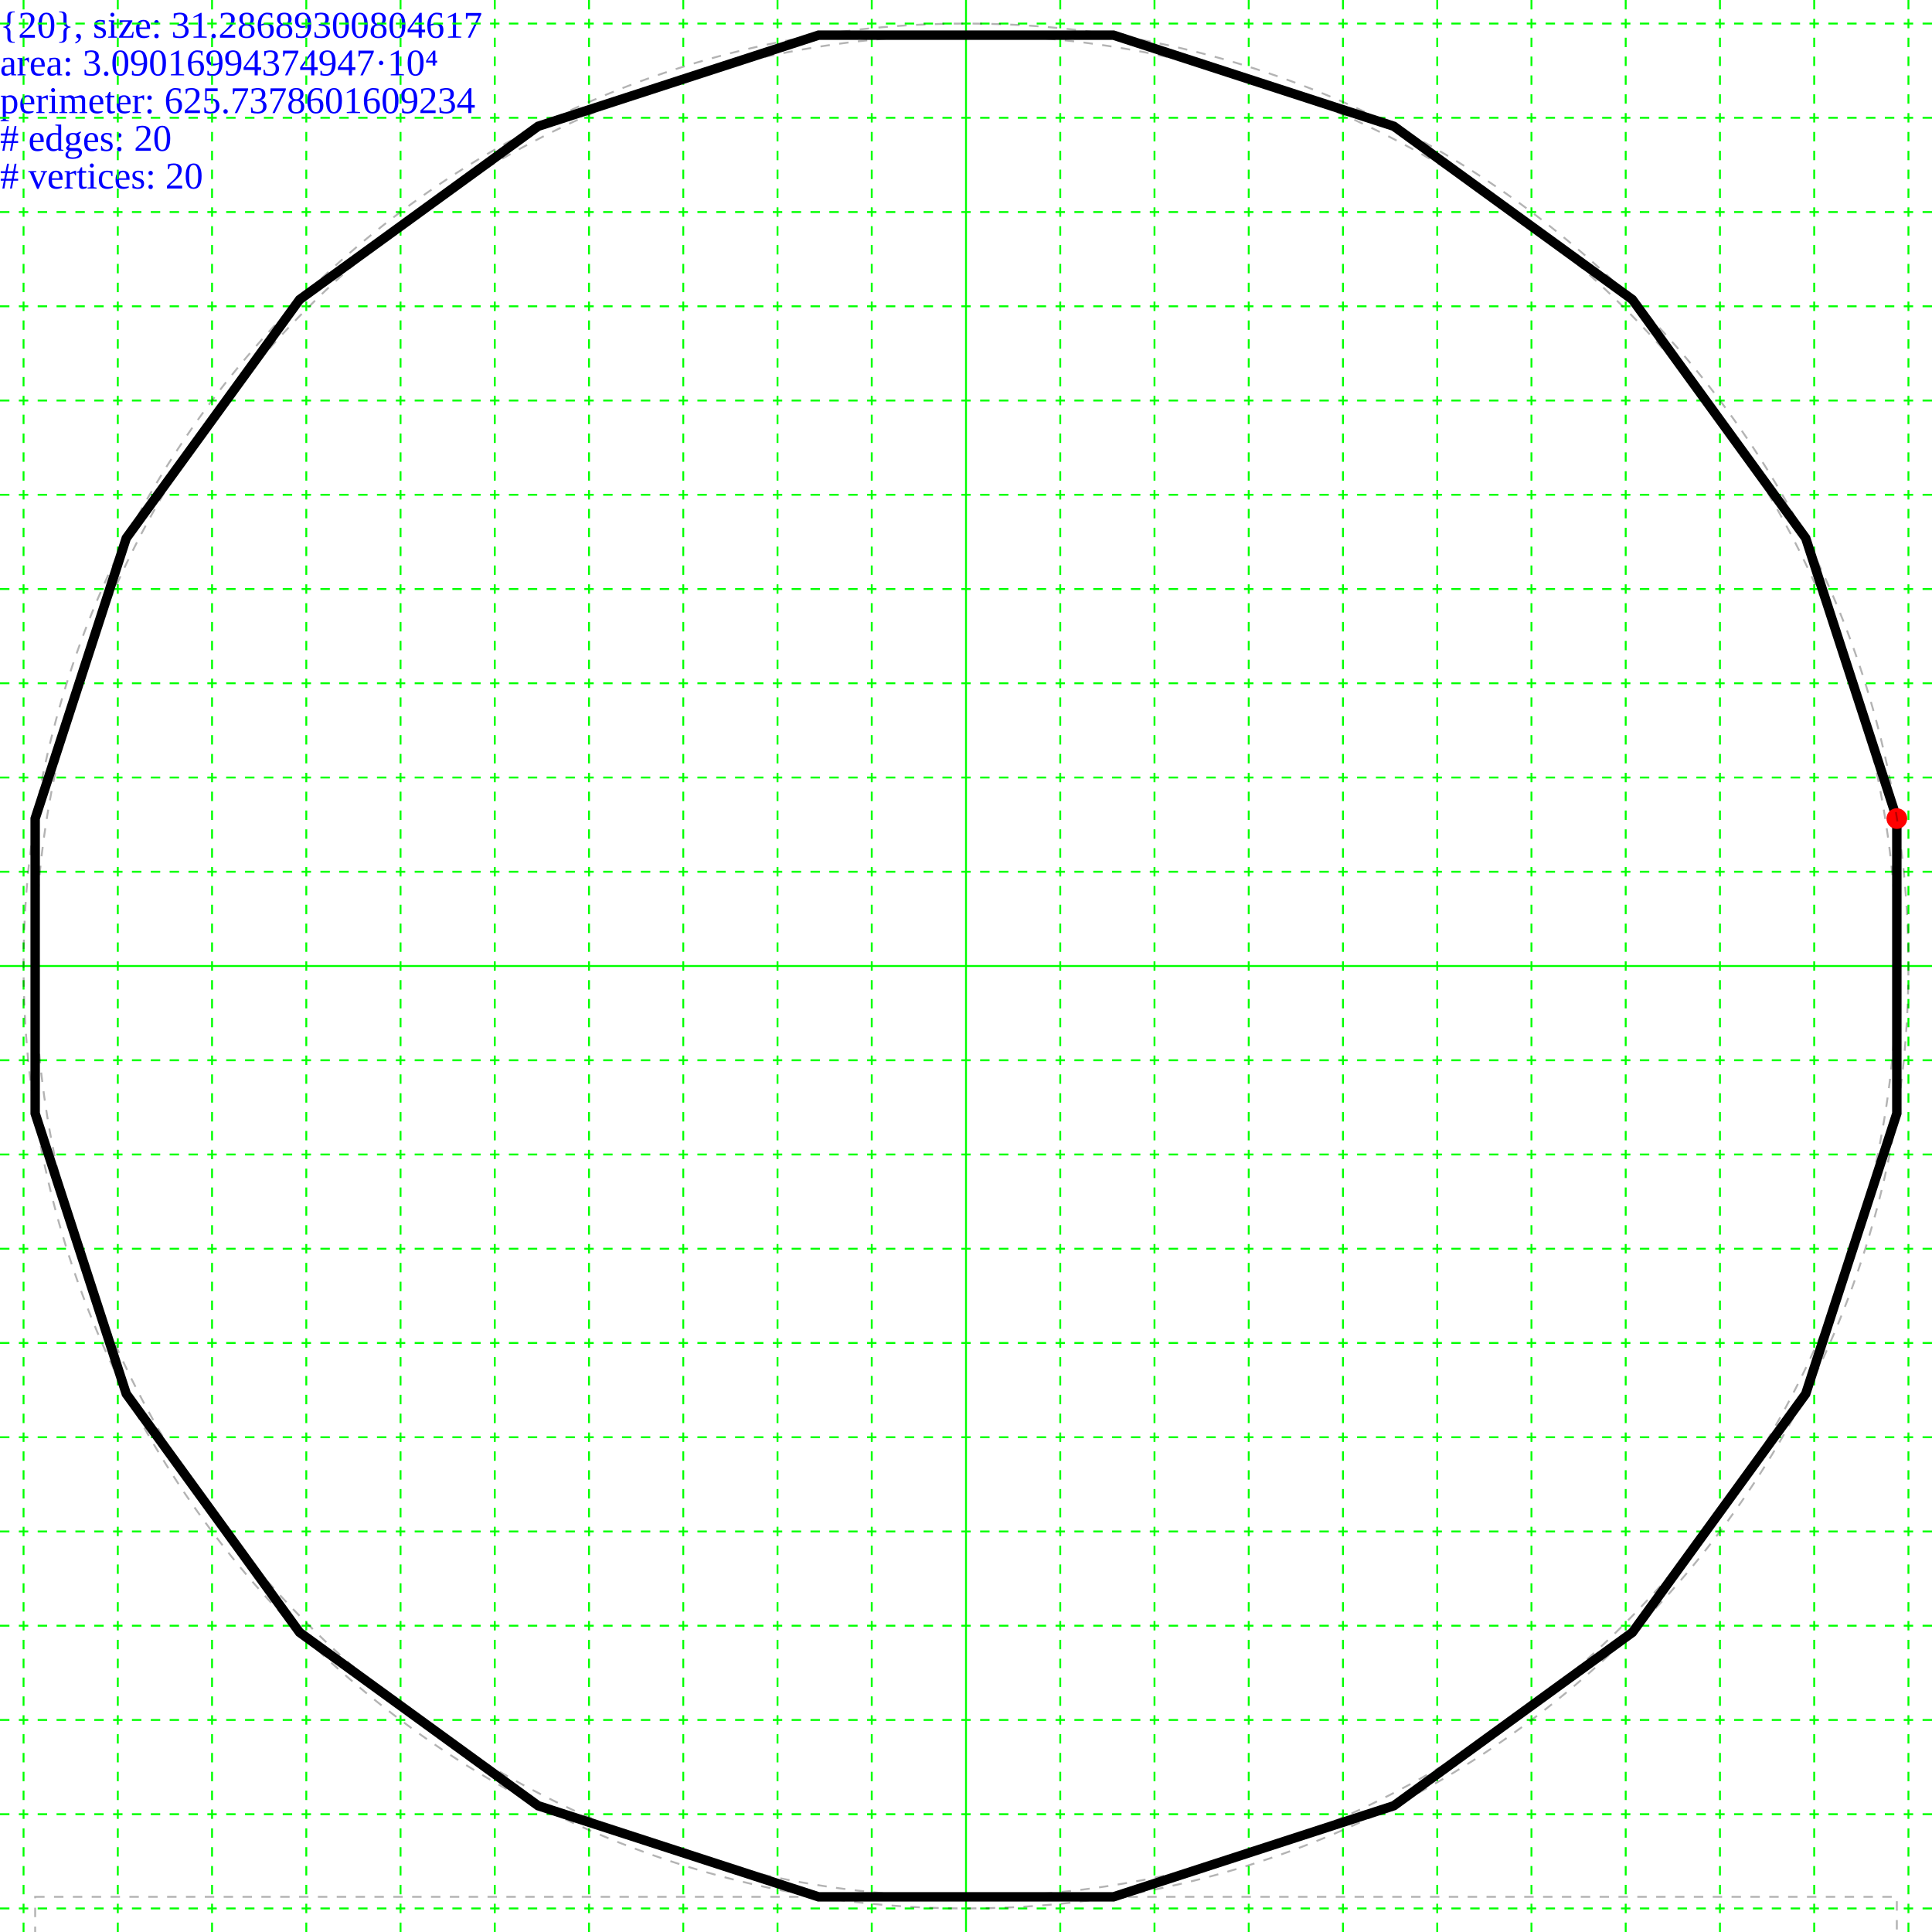
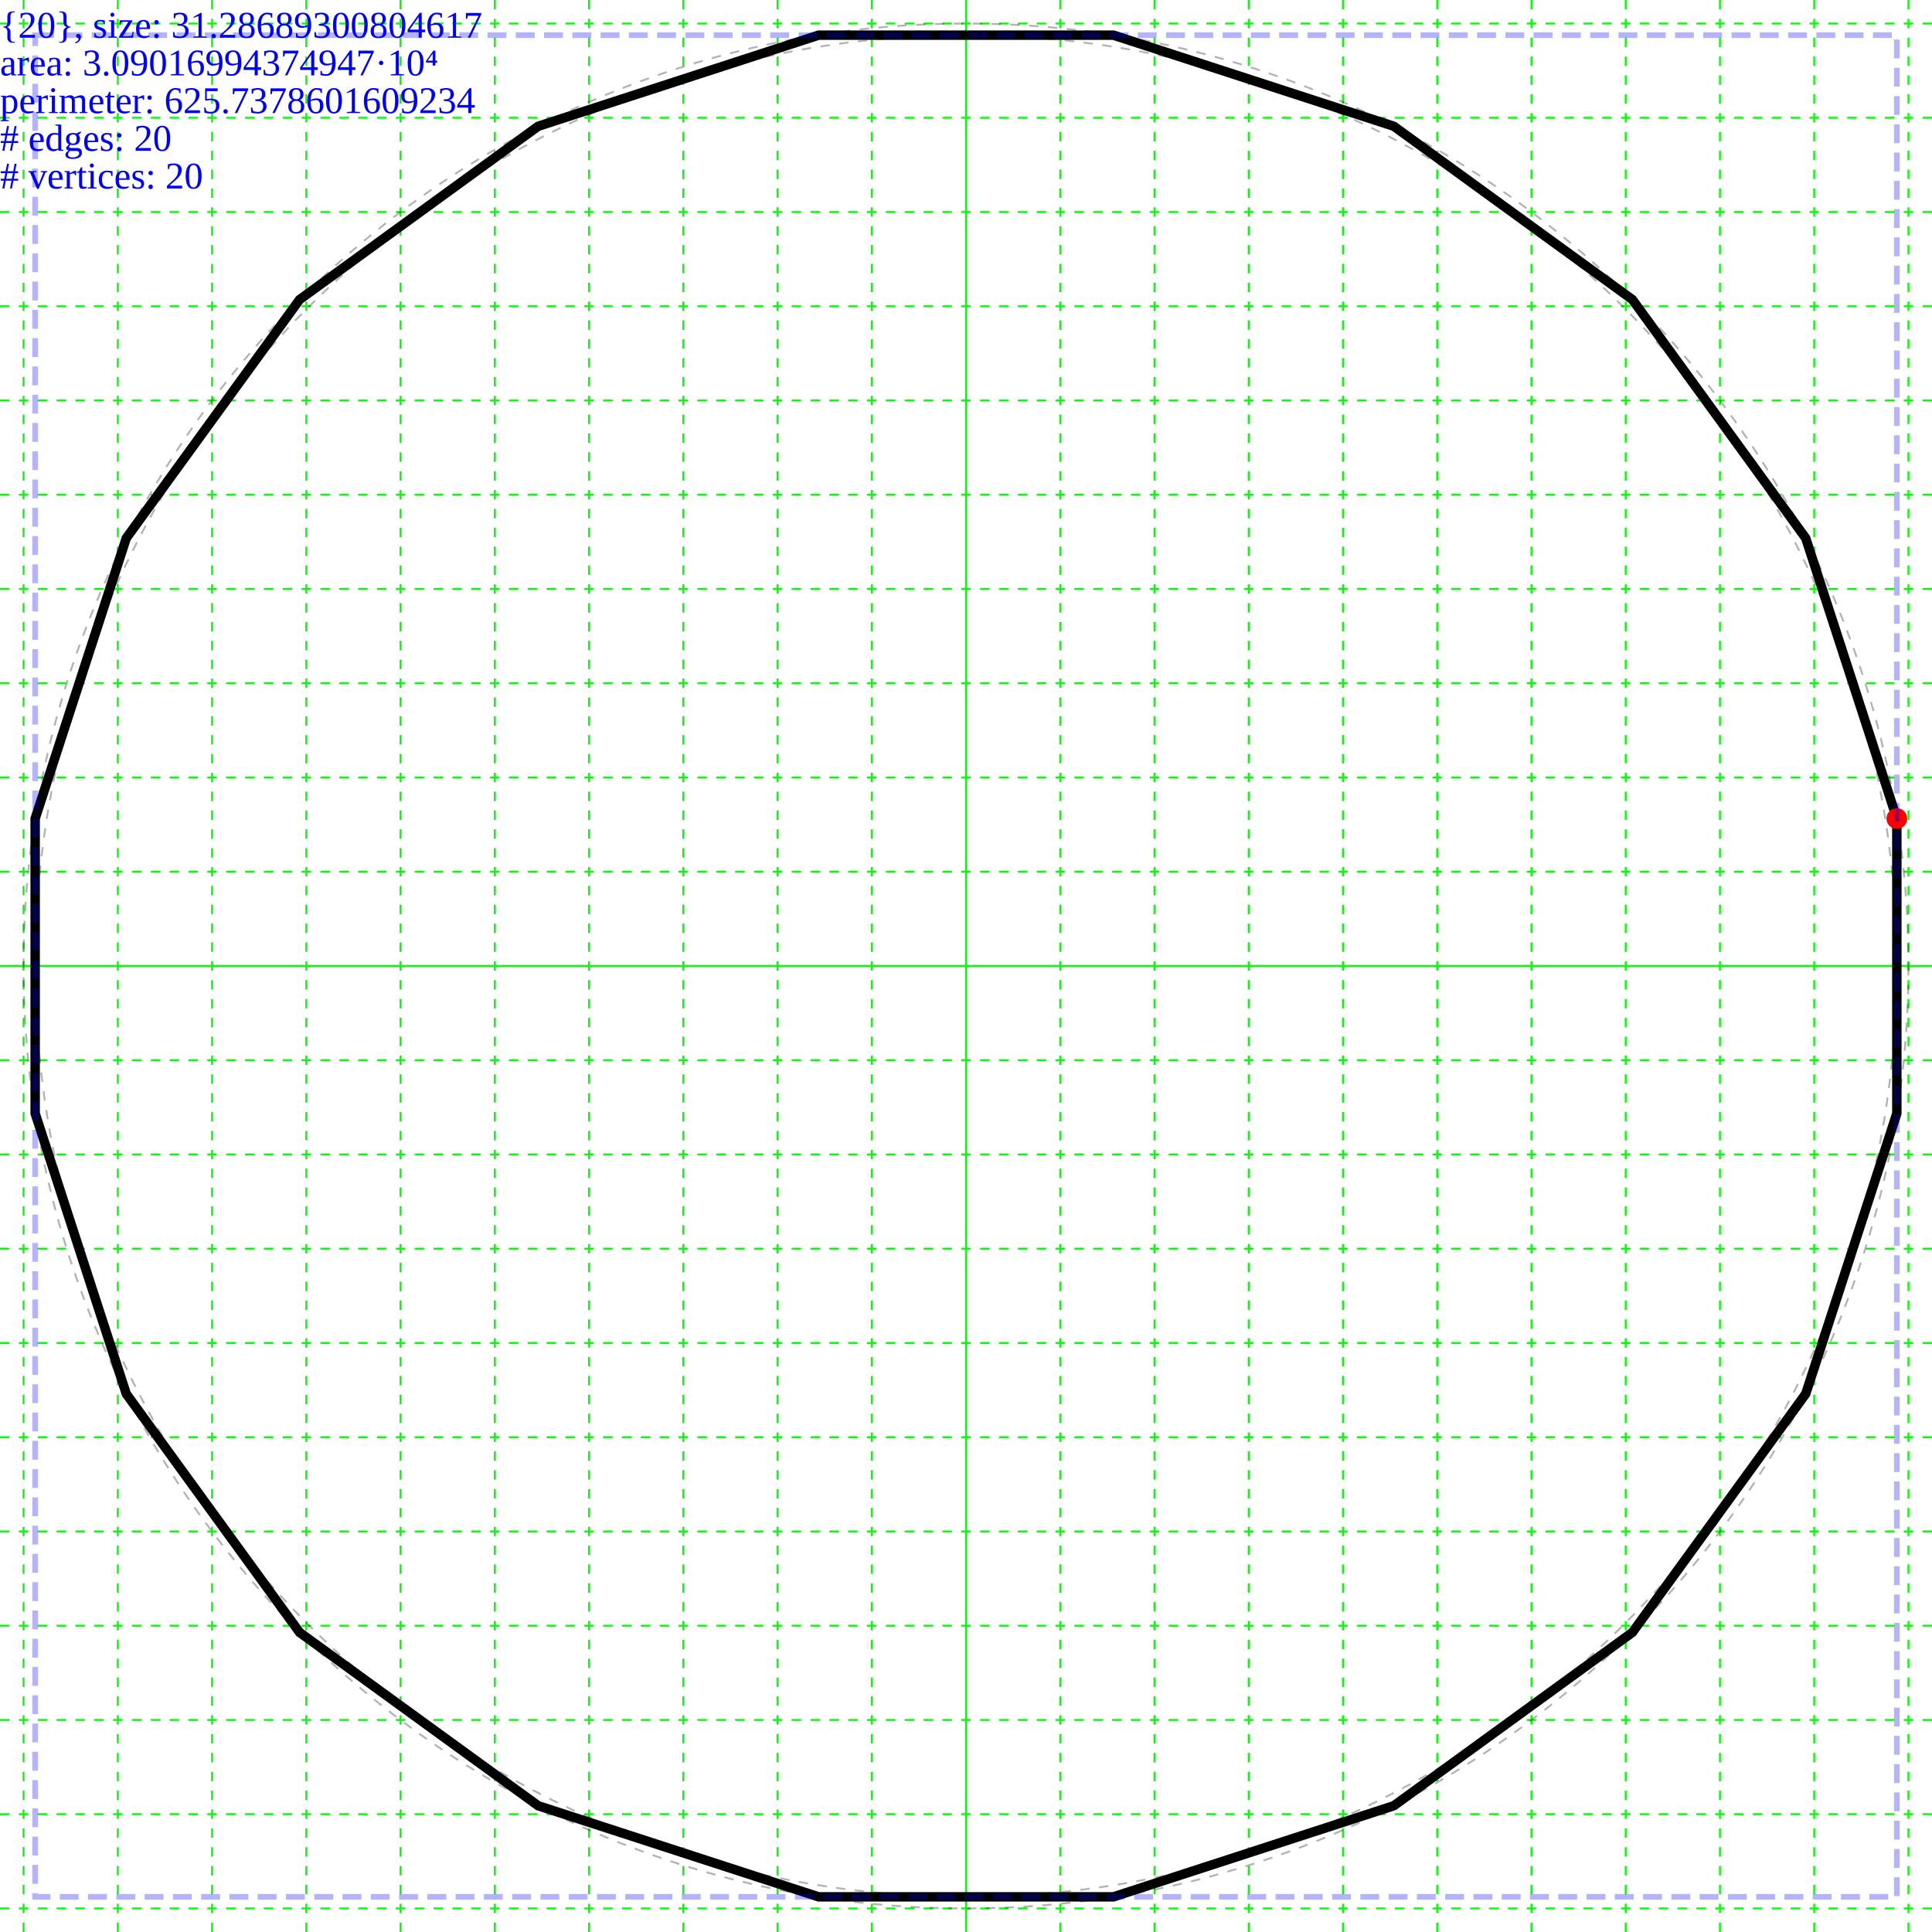
<svg xmlns="http://www.w3.org/2000/svg" height="205.0" width="205.0">
-   <g>
-     <text fill="blue" font-size="4.0" id="info" x="0" y="0">
-       <tspan dy="4.0" x="0">{20}, size: 31.28689300804617</tspan>
-       <tspan dy="4.0" x="0">area: 3.09016994374947·10⁴</tspan>
-       <tspan dy="4.0" x="0">perimeter: 625.7378601609234</tspan>
-       <tspan dy="4.0" x="0"># edges: 20</tspan>
-       <tspan dy="4.0" x="0"># vertices: 20</tspan>
-     </text>
-   </g>
  <g transform="translate(102.5,102.5)">
    <g id="grid">
      <line stroke="#00ff00" stroke-width="0.2" x1="0" x2="0" y1="-102.5" y2="102.5" />
      <line stroke="#00ff00" stroke-dasharray="1,1" stroke-width="0.2" x1="10.0" x2="10.0" y1="-102.5" y2="102.5" />
      <line stroke="#00ff00" stroke-dasharray="1,1" stroke-width="0.2" x1="-10.0" x2="-10.0" y1="-102.5" y2="102.5" />
      <line stroke="#00ff00" stroke-dasharray="1,1" stroke-width="0.2" x1="20.0" x2="20.0" y1="-102.5" y2="102.5" />
      <line stroke="#00ff00" stroke-dasharray="1,1" stroke-width="0.2" x1="-20.0" x2="-20.0" y1="-102.5" y2="102.5" />
      <line stroke="#00ff00" stroke-dasharray="1,1" stroke-width="0.2" x1="30.0" x2="30.0" y1="-102.5" y2="102.5" />
      <line stroke="#00ff00" stroke-dasharray="1,1" stroke-width="0.2" x1="-30.0" x2="-30.0" y1="-102.5" y2="102.5" />
      <line stroke="#00ff00" stroke-dasharray="1,1" stroke-width="0.2" x1="40.0" x2="40.0" y1="-102.5" y2="102.5" />
      <line stroke="#00ff00" stroke-dasharray="1,1" stroke-width="0.2" x1="-40.0" x2="-40.0" y1="-102.5" y2="102.5" />
      <line stroke="#00ff00" stroke-dasharray="1,1" stroke-width="0.2" x1="50.0" x2="50.0" y1="-102.5" y2="102.5" />
      <line stroke="#00ff00" stroke-dasharray="1,1" stroke-width="0.2" x1="-50.0" x2="-50.0" y1="-102.5" y2="102.5" />
      <line stroke="#00ff00" stroke-dasharray="1,1" stroke-width="0.2" x1="60.0" x2="60.0" y1="-102.5" y2="102.5" />
      <line stroke="#00ff00" stroke-dasharray="1,1" stroke-width="0.2" x1="-60.0" x2="-60.0" y1="-102.5" y2="102.5" />
      <line stroke="#00ff00" stroke-dasharray="1,1" stroke-width="0.2" x1="70.0" x2="70.0" y1="-102.5" y2="102.5" />
      <line stroke="#00ff00" stroke-dasharray="1,1" stroke-width="0.2" x1="-70.0" x2="-70.0" y1="-102.5" y2="102.5" />
      <line stroke="#00ff00" stroke-dasharray="1,1" stroke-width="0.2" x1="80.0" x2="80.0" y1="-102.5" y2="102.5" />
      <line stroke="#00ff00" stroke-dasharray="1,1" stroke-width="0.2" x1="-80.0" x2="-80.0" y1="-102.5" y2="102.5" />
      <line stroke="#00ff00" stroke-dasharray="1,1" stroke-width="0.2" x1="90.0" x2="90.0" y1="-102.5" y2="102.5" />
      <line stroke="#00ff00" stroke-dasharray="1,1" stroke-width="0.2" x1="-90.0" x2="-90.0" y1="-102.5" y2="102.5" />
      <line stroke="#00ff00" stroke-dasharray="1,1" stroke-width="0.2" x1="100.0" x2="100.0" y1="-102.5" y2="102.5" />
      <line stroke="#00ff00" stroke-dasharray="1,1" stroke-width="0.2" x1="-100.0" x2="-100.0" y1="-102.5" y2="102.5" />
      <line stroke="#00ff00" stroke-dasharray="1,1" stroke-width="0.2" x1="110.0" x2="110.0" y1="-102.5" y2="102.5" />
      <line stroke="#00ff00" stroke-dasharray="1,1" stroke-width="0.2" x1="-110.0" x2="-110.0" y1="-102.5" y2="102.5" />
      <line stroke="#00ff00" stroke-width="0.2" x1="-102.5" x2="102.5" y1="0" y2="0" />
      <line stroke="#00ff00" stroke-dasharray="1,1" stroke-width="0.2" x1="-102.5" x2="102.5" y1="10.0" y2="10.0" />
      <line stroke="#00ff00" stroke-dasharray="1,1" stroke-width="0.2" x1="-102.5" x2="102.5" y1="-10.0" y2="-10.0" />
      <line stroke="#00ff00" stroke-dasharray="1,1" stroke-width="0.2" x1="-102.5" x2="102.5" y1="20.0" y2="20.0" />
      <line stroke="#00ff00" stroke-dasharray="1,1" stroke-width="0.2" x1="-102.5" x2="102.5" y1="-20.0" y2="-20.0" />
      <line stroke="#00ff00" stroke-dasharray="1,1" stroke-width="0.2" x1="-102.5" x2="102.5" y1="30.0" y2="30.0" />
      <line stroke="#00ff00" stroke-dasharray="1,1" stroke-width="0.2" x1="-102.5" x2="102.5" y1="-30.0" y2="-30.0" />
      <line stroke="#00ff00" stroke-dasharray="1,1" stroke-width="0.2" x1="-102.5" x2="102.5" y1="40.0" y2="40.0" />
      <line stroke="#00ff00" stroke-dasharray="1,1" stroke-width="0.2" x1="-102.5" x2="102.5" y1="-40.0" y2="-40.0" />
      <line stroke="#00ff00" stroke-dasharray="1,1" stroke-width="0.2" x1="-102.5" x2="102.5" y1="50.0" y2="50.0" />
      <line stroke="#00ff00" stroke-dasharray="1,1" stroke-width="0.2" x1="-102.5" x2="102.5" y1="-50.0" y2="-50.0" />
      <line stroke="#00ff00" stroke-dasharray="1,1" stroke-width="0.2" x1="-102.5" x2="102.5" y1="60.0" y2="60.0" />
      <line stroke="#00ff00" stroke-dasharray="1,1" stroke-width="0.2" x1="-102.5" x2="102.5" y1="-60.0" y2="-60.0" />
      <line stroke="#00ff00" stroke-dasharray="1,1" stroke-width="0.2" x1="-102.5" x2="102.5" y1="70.0" y2="70.0" />
      <line stroke="#00ff00" stroke-dasharray="1,1" stroke-width="0.2" x1="-102.5" x2="102.5" y1="-70.0" y2="-70.0" />
      <line stroke="#00ff00" stroke-dasharray="1,1" stroke-width="0.2" x1="-102.5" x2="102.5" y1="80.0" y2="80.0" />
      <line stroke="#00ff00" stroke-dasharray="1,1" stroke-width="0.2" x1="-102.5" x2="102.5" y1="-80.0" y2="-80.0" />
      <line stroke="#00ff00" stroke-dasharray="1,1" stroke-width="0.2" x1="-102.5" x2="102.5" y1="90.0" y2="90.0" />
      <line stroke="#00ff00" stroke-dasharray="1,1" stroke-width="0.2" x1="-102.5" x2="102.5" y1="-90.0" y2="-90.0" />
      <line stroke="#00ff00" stroke-dasharray="1,1" stroke-width="0.2" x1="-102.5" x2="102.5" y1="100.0" y2="100.0" />
      <line stroke="#00ff00" stroke-dasharray="1,1" stroke-width="0.2" x1="-102.5" x2="102.5" y1="-100.0" y2="-100.0" />
      <line stroke="#00ff00" stroke-dasharray="1,1" stroke-width="0.2" x1="-102.5" x2="102.5" y1="110.0" y2="110.0" />
      <line stroke="#00ff00" stroke-dasharray="1,1" stroke-width="0.2" x1="-102.5" x2="102.5" y1="-110.0" y2="-110.0" />
      <line stroke="#00ff00" stroke-dasharray="1,1" stroke-width="0.2" x1="-102.5" x2="102.5" y1="120.0" y2="120.0" />
      <line stroke="#00ff00" stroke-dasharray="1,1" stroke-width="0.2" x1="-102.5" x2="102.5" y1="-120.0" y2="-120.0" />
      <line stroke="#00ff00" stroke-dasharray="1,1" stroke-width="0.2" x1="-102.5" x2="102.5" y1="130.0" y2="130.0" />
      <line stroke="#00ff00" stroke-dasharray="1,1" stroke-width="0.2" x1="-102.5" x2="102.5" y1="-130.0" y2="-130.0" />
      <line stroke="#00ff00" stroke-dasharray="1,1" stroke-width="0.2" x1="-102.5" x2="102.5" y1="140.0" y2="140.0" />
      <line stroke="#00ff00" stroke-dasharray="1,1" stroke-width="0.2" x1="-102.5" x2="102.5" y1="-140.0" y2="-140.0" />
      <line stroke="#00ff00" stroke-dasharray="1,1" stroke-width="0.2" x1="-102.5" x2="102.5" y1="150.0" y2="150.0" />
      <line stroke="#00ff00" stroke-dasharray="1,1" stroke-width="0.2" x1="-102.5" x2="102.5" y1="-150.0" y2="-150.0" />
      <line stroke="#00ff00" stroke-dasharray="1,1" stroke-width="0.2" x1="-102.5" x2="102.5" y1="160.0" y2="160.0" />
      <line stroke="#00ff00" stroke-dasharray="1,1" stroke-width="0.2" x1="-102.5" x2="102.5" y1="-160.0" y2="-160.0" />
      <line stroke="#00ff00" stroke-dasharray="1,1" stroke-width="0.2" x1="-102.5" x2="102.5" y1="170.0" y2="170.0" />
      <line stroke="#00ff00" stroke-dasharray="1,1" stroke-width="0.2" x1="-102.5" x2="102.5" y1="-170.0" y2="-170.0" />
      <line stroke="#00ff00" stroke-dasharray="1,1" stroke-width="0.2" x1="-102.5" x2="102.5" y1="180.0" y2="180.0" />
      <line stroke="#00ff00" stroke-dasharray="1,1" stroke-width="0.2" x1="-102.5" x2="102.5" y1="-180.0" y2="-180.0" />
      <line stroke="#00ff00" stroke-dasharray="1,1" stroke-width="0.2" x1="-102.5" x2="102.5" y1="190.0" y2="190.0" />
      <line stroke="#00ff00" stroke-dasharray="1,1" stroke-width="0.2" x1="-102.5" x2="102.5" y1="-190.0" y2="-190.0" />
      <line stroke="#00ff00" stroke-dasharray="1,1" stroke-width="0.2" x1="-102.5" x2="102.5" y1="200.0" y2="200.0" />
      <line stroke="#00ff00" stroke-dasharray="1,1" stroke-width="0.2" x1="-102.5" x2="102.5" y1="-200.0" y2="-200.0" />
      <line stroke="#00ff00" stroke-dasharray="1,1" stroke-width="0.2" x1="-102.5" x2="102.5" y1="210.0" y2="210.0" />
      <line stroke="#00ff00" stroke-dasharray="1,1" stroke-width="0.2" x1="-102.5" x2="102.5" y1="-210.0" y2="-210.0" />
    </g>
    <g>
      <polygon fill="none" points="98.769,-15.643 98.769,15.643 89.101,45.399 70.711,70.711 45.399,89.101 15.643,98.769 -15.643,98.769 -45.399,89.101 -70.711,70.711 -89.101,45.399 -98.769,15.643 -98.769,-15.643 -89.101,-45.399 -70.711,-70.711 -45.399,-89.101 -15.643,-98.769 15.643,-98.769 45.399,-89.101 70.711,-70.711 89.101,-45.399" stroke="black" stroke-width="1" />
      <circle cx="98.769" cy="-15.643" fill="#ff0000" r="1.1" />
      <circle fill="none" r="98.769" stroke="black" stroke-dasharray="1,1" stroke-opacity="0.3" stroke-width="0.2" />
      <circle fill="none" r="100" stroke="black" stroke-dasharray="1,1" stroke-opacity="0.3" stroke-width="0.2" />
-       <rect fill="none" height="197.538" stroke="black" stroke-dasharray="1,1" stroke-opacity="0.3" stroke-width="0.2" width="197.538" x="-98.769" y="98.769" />
+       <rect fill="none" height="197.538" stroke="blue" stroke-dasharray="2,1" stroke-opacity="0.3" stroke-width="0.6" width="197.538" x="-98.769" y="-98.769" />
    </g>
  </g>
+   <g>
+     <text fill="blue" font-size="4.0" id="info" x="0" y="0">
+       <tspan dy="4.0" x="0">{20}, size: 31.28689300804617</tspan>
+       <tspan dy="4.0" x="0">area: 3.09016994374947·10⁴</tspan>
+       <tspan dy="4.0" x="0">perimeter: 625.7378601609234</tspan>
+       <tspan dy="4.0" x="0"># edges: 20</tspan>
+       <tspan dy="4.0" x="0"># vertices: 20</tspan>
+     </text>
+   </g>
</svg>
